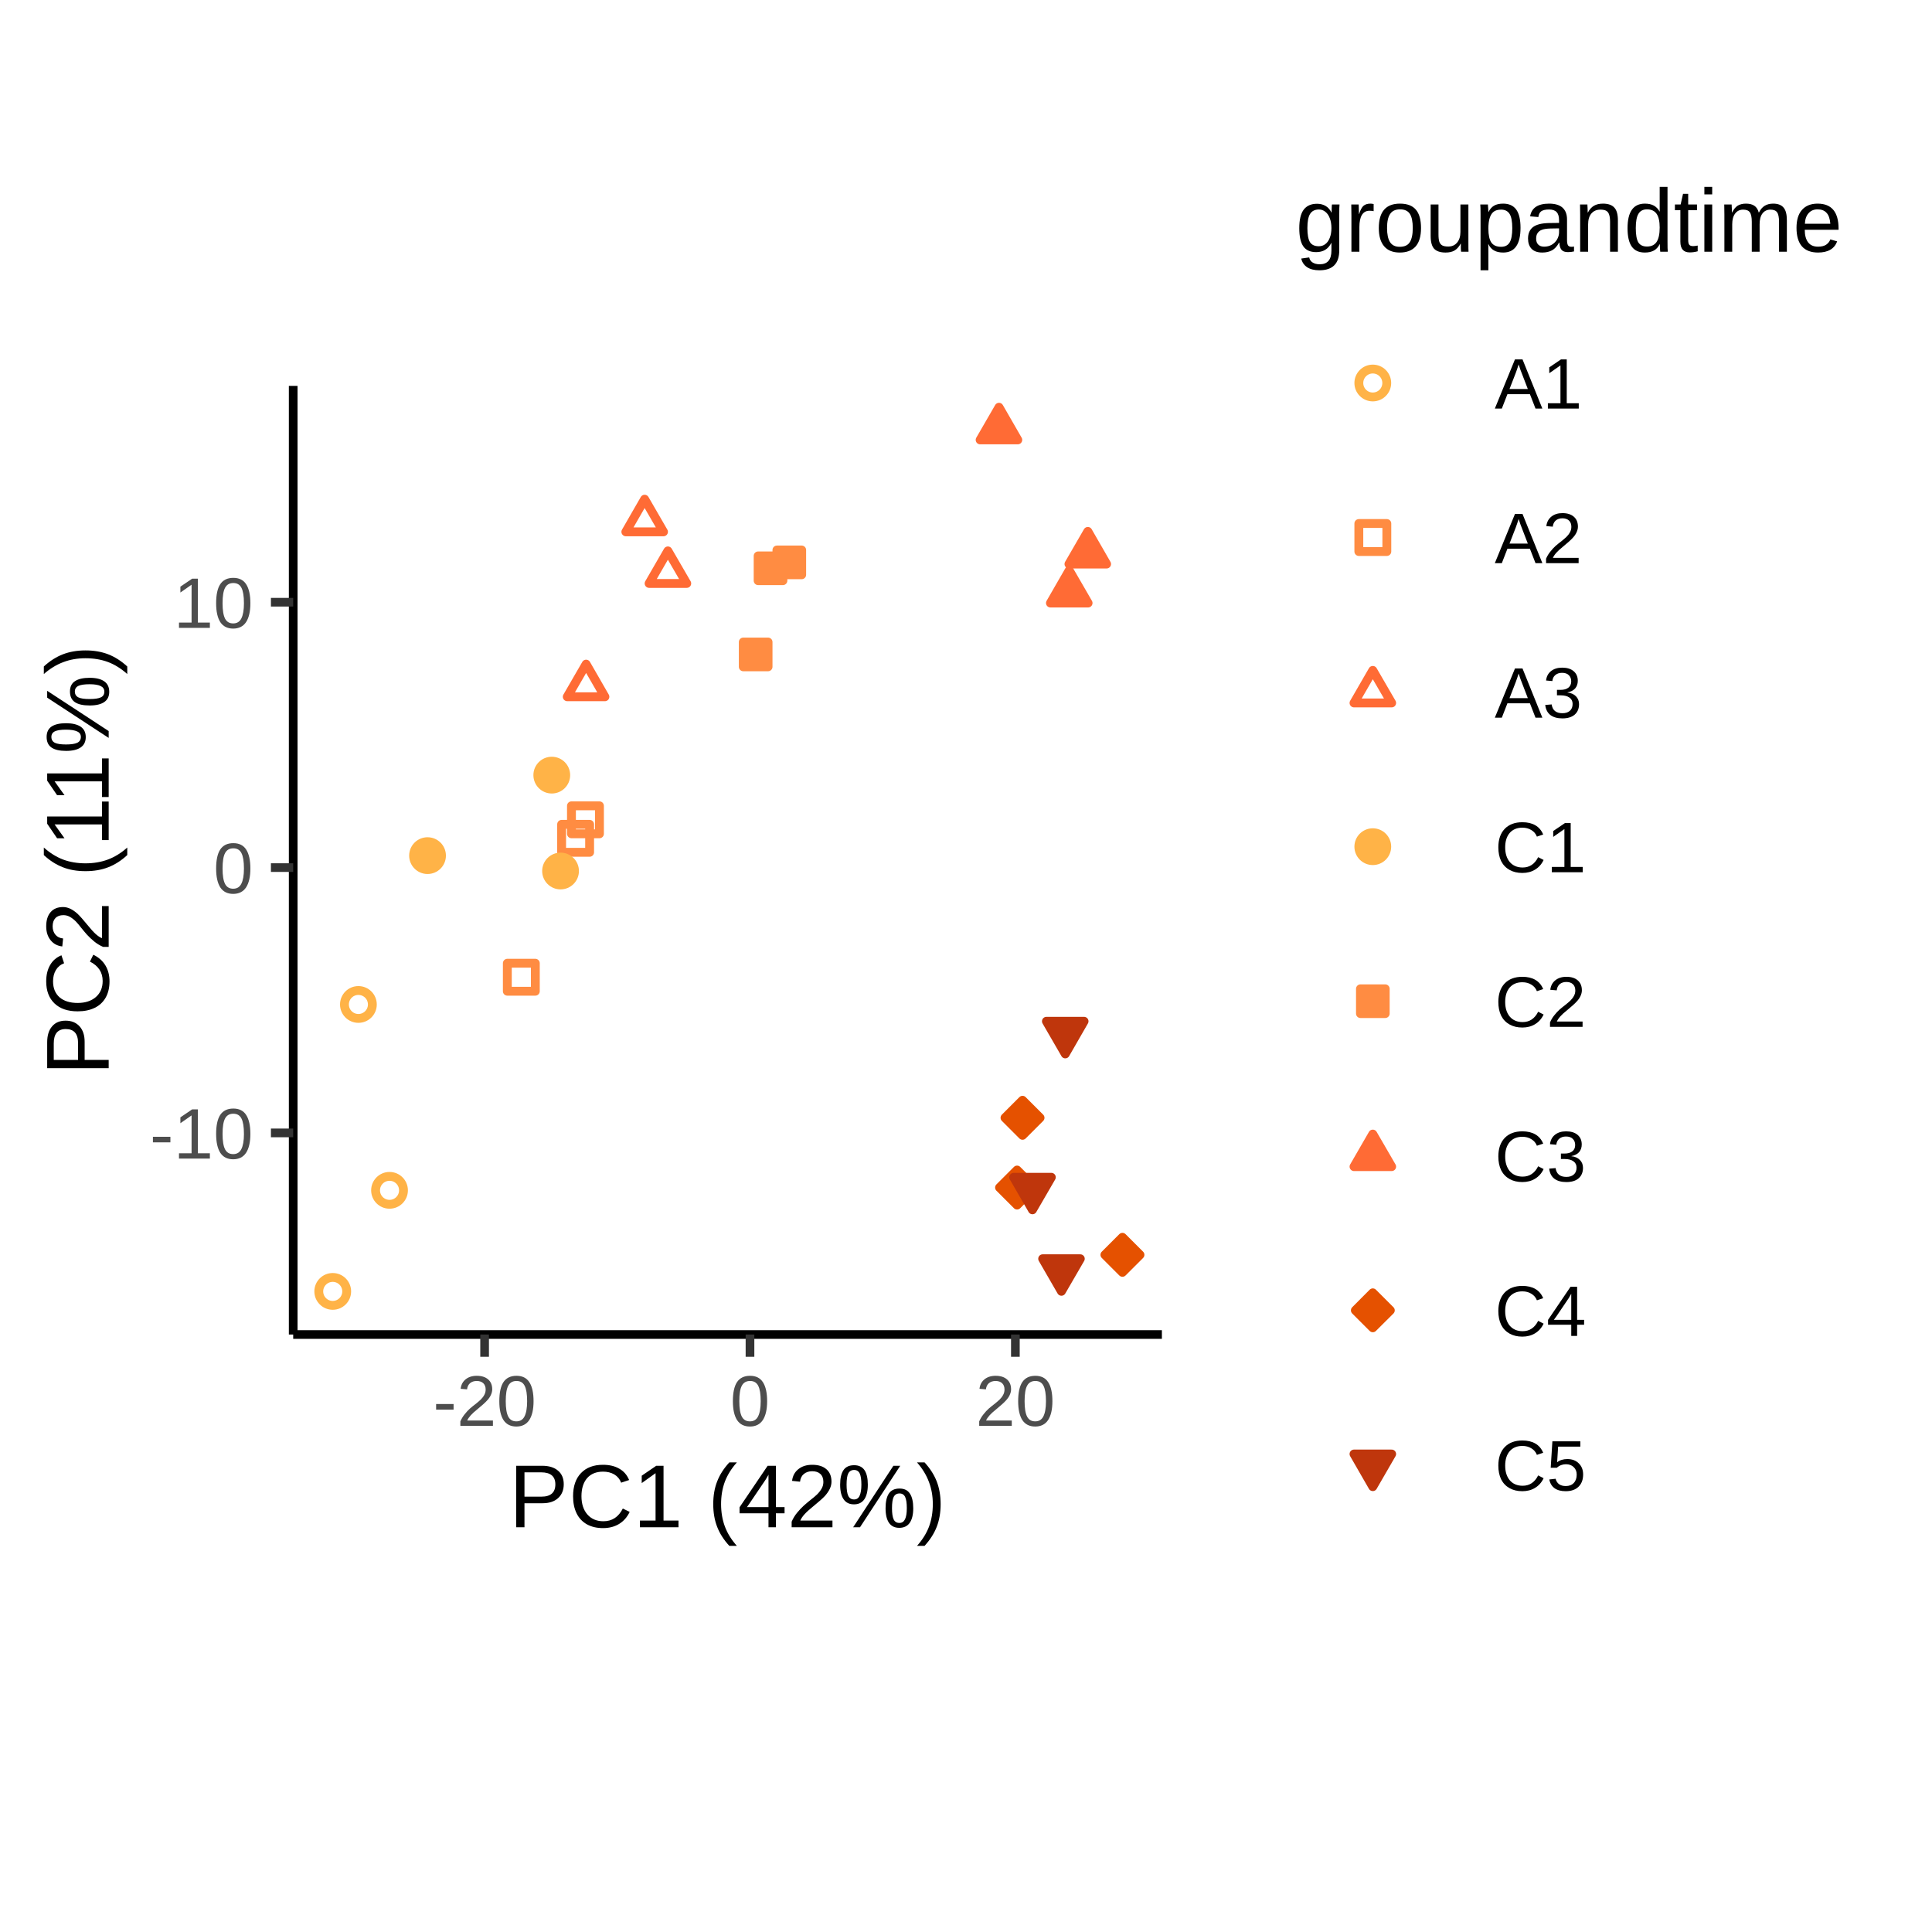
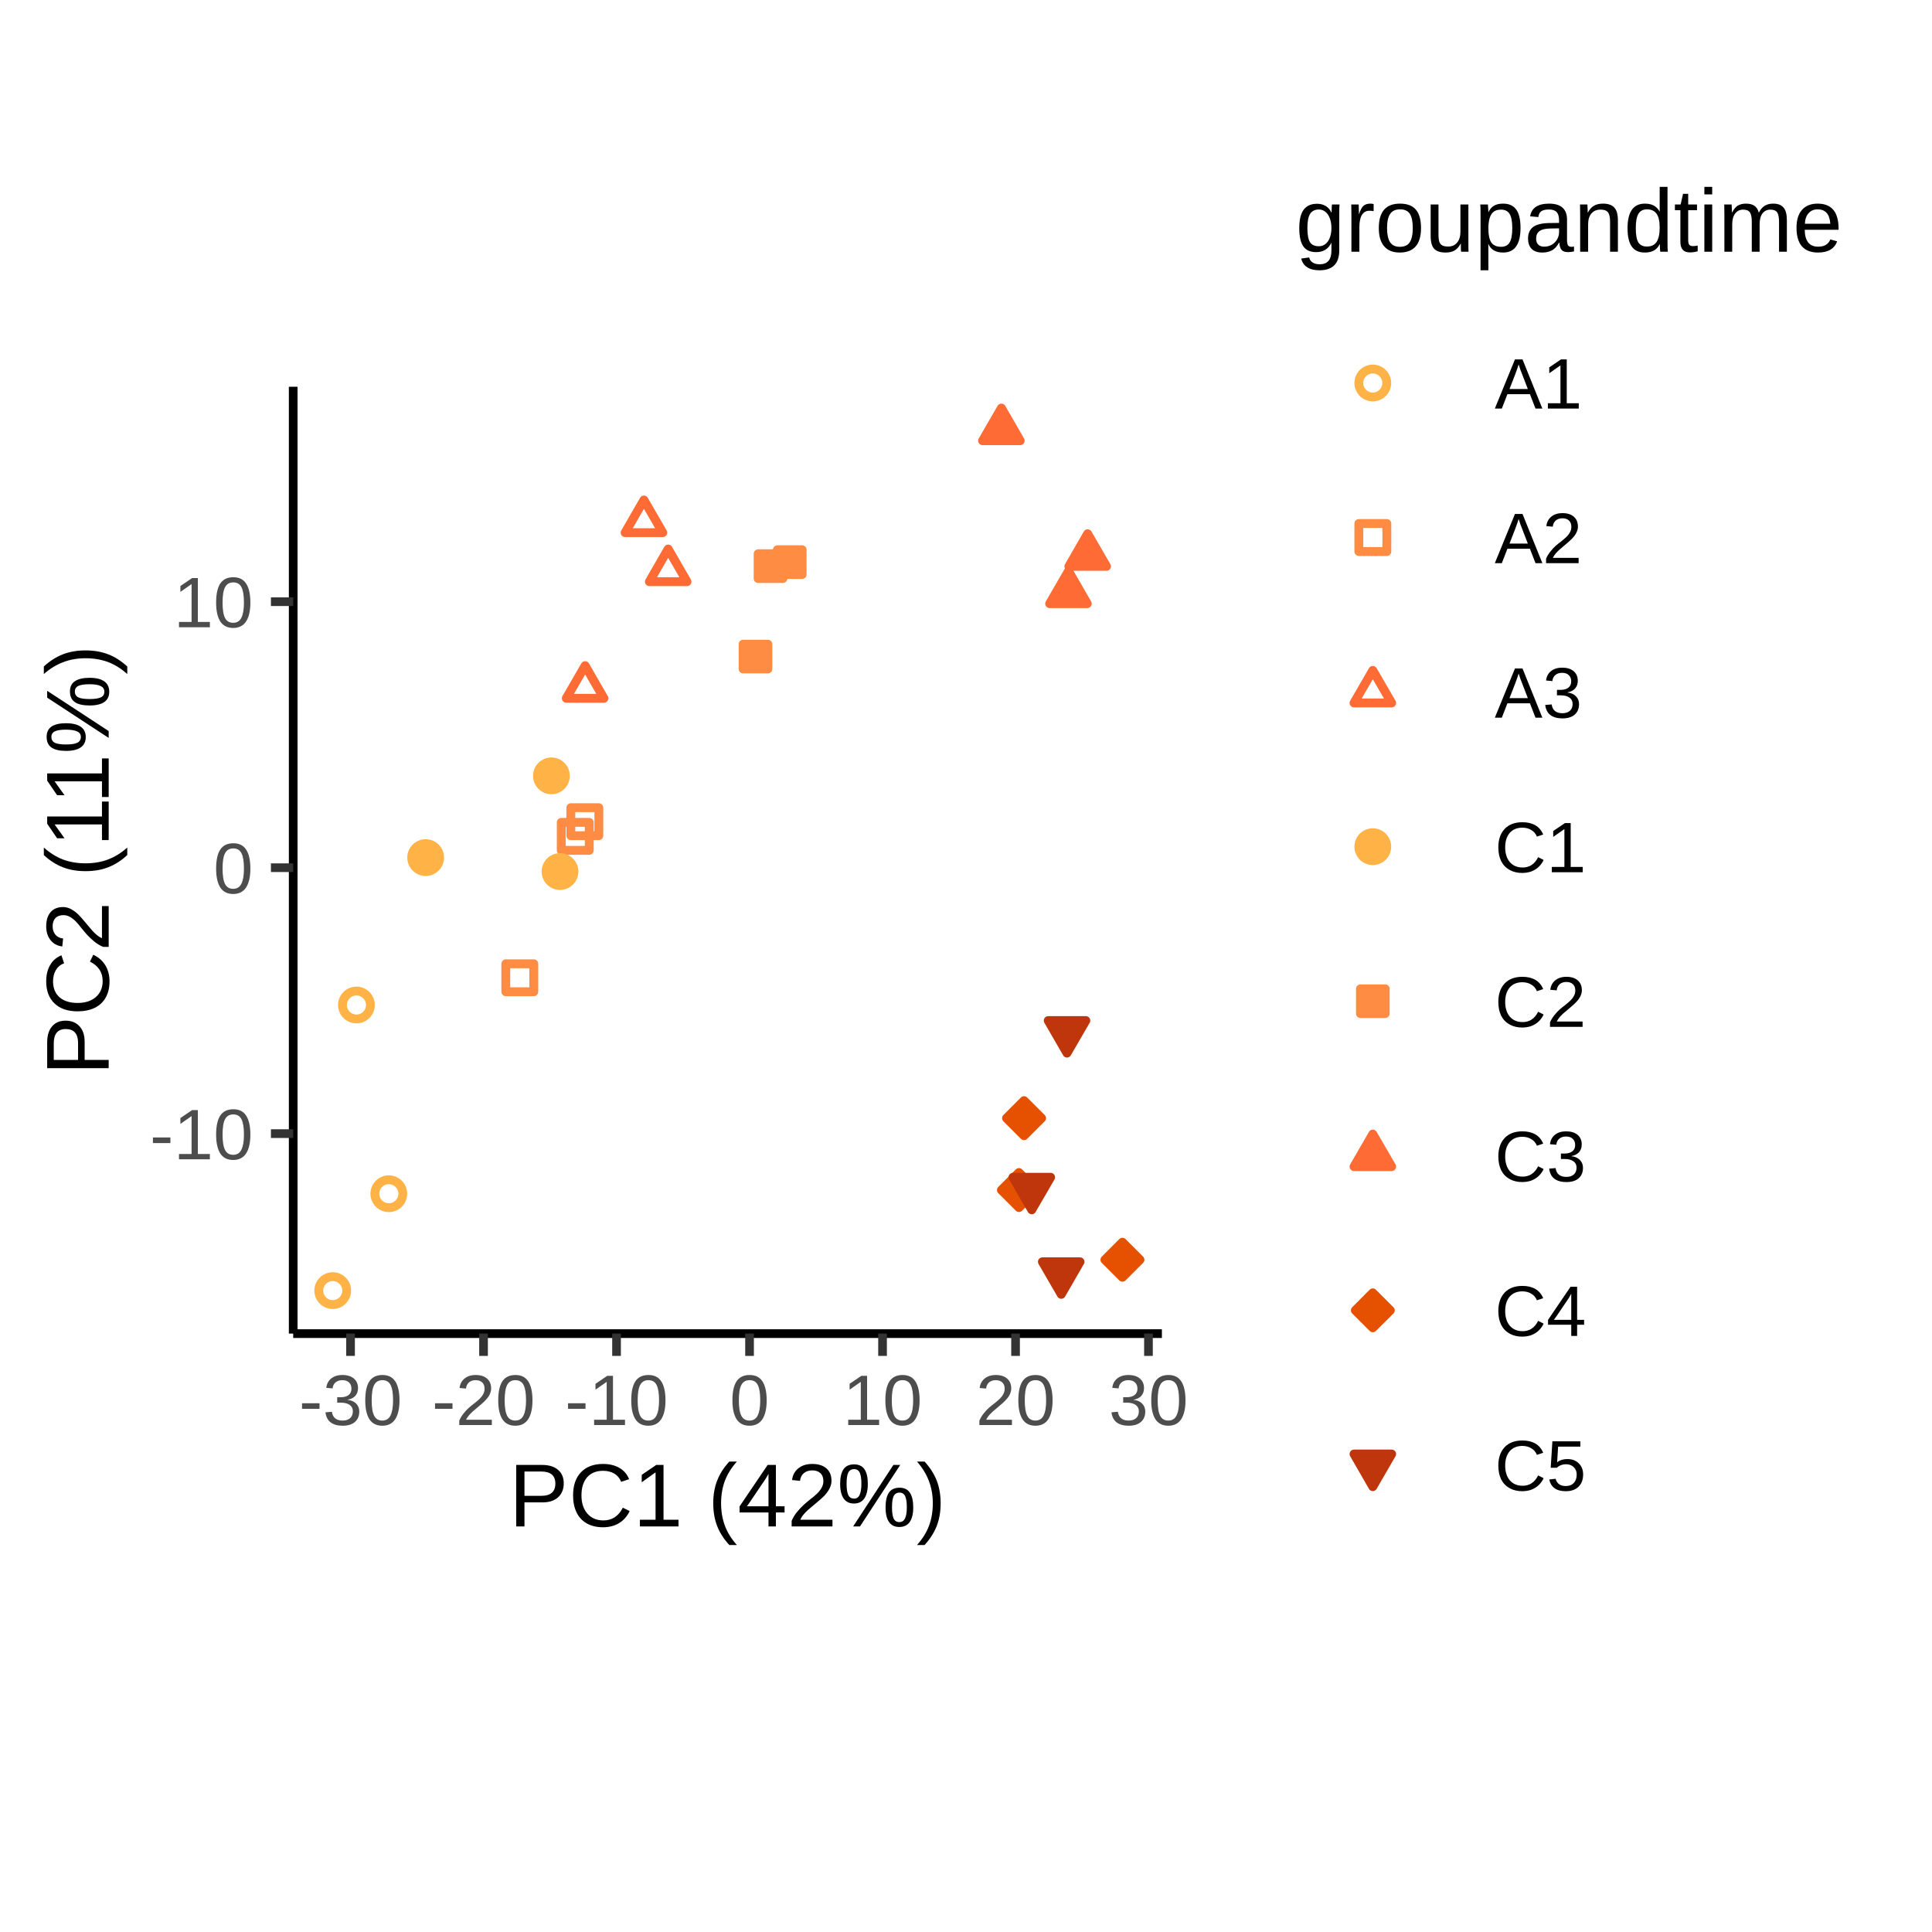
<svg xmlns="http://www.w3.org/2000/svg" class="svglite" width="216.00pt" height="216.00pt" viewBox="0 0 216.00 216.00">
  <defs>
    <style type="text/css">
    .svglite line, .svglite polyline, .svglite polygon, .svglite path, .svglite rect, .svglite circle {
      fill: none;
      stroke: #000000;
      stroke-linecap: round;
      stroke-linejoin: round;
      stroke-miterlimit: 10.00;
    }
    .svglite text {
      white-space: pre;
    }
  </style>
  </defs>
  <rect width="100%" height="100%" style="stroke: none; fill: #FFFFFF;" />
  <defs>
    <clipPath id="cpMC4wMHwyMTYuMDB8MC4wMHwyMTYuMDA=">
      <rect x="0.00" y="0.00" width="216.00" height="216.00" />
    </clipPath>
  </defs>
  <g clip-path="url(#cpMC4wMHwyMTYuMDB8MC4wMHwyMTYuMDA=)">
</g>
  <defs>
-     <clipPath id="cpMC4wMHwyMTYuMDB8MzguMTZ8MTc3Ljg0">
-       <rect x="0.00" y="38.16" width="216.00" height="139.68" />
+     <clipPath id="cpMC4wMHwyMTYuMDB8MzguMjZ8MTc3Ljc0">
+       <rect x="0.00" y="38.26" width="216.00" height="139.48" />
    </clipPath>
  </defs>
-   <g clip-path="url(#cpMC4wMHwyMTYuMDB8MzguMTZ8MTc3Ljg0)">
-     <rect x="-0" y="38.16" width="216.00" height="139.68" style="stroke-width: 0.97; stroke: #FFFFFF; fill: #FFFFFF;" />
+   <g clip-path="url(#cpMC4wMHwyMTYuMDB8MzguMjZ8MTc3Ljc0)">
+     <rect x="-0" y="38.26" width="216.00" height="139.48" style="stroke-width: 0.97; stroke: #FFFFFF; fill: #FFFFFF;" />
  </g>
  <g clip-path="url(#cpMC4wMHwyMTYuMDB8MC4wMHwyMTYuMDA=)">
</g>
  <defs>
-     <clipPath id="cpMzIuNzh8MTI5LjkwfDQzLjE0fDE0OS4yMA==">
-       <rect x="32.78" y="43.14" width="97.12" height="106.06" />
+     <clipPath id="cpMzIuNzh8MTI5LjkwfDQzLjI0fDE0OS4xMA==">
+       <rect x="32.78" y="43.24" width="97.12" height="105.86" />
    </clipPath>
  </defs>
-   <g clip-path="url(#cpMzIuNzh8MTI5LjkwfDQzLjE0fDE0OS4yMA==)">
-     <rect x="32.78" y="43.14" width="97.12" height="106.06" style="stroke-width: 0.97; stroke: none; fill: #FFFFFF;" />
-     <circle cx="37.20" cy="144.38" r="1.56" style="stroke-width: 0.99; stroke: #FFB347;" />
-     <circle cx="43.55" cy="133.08" r="1.56" style="stroke-width: 0.99; stroke: #FFB347;" />
-     <circle cx="40.07" cy="112.30" r="1.56" style="stroke-width: 0.99; stroke: #FFB347;" />
-     <rect x="56.72" y="107.69" width="3.13" height="3.13" style="stroke-width: 0.99; stroke: #FF8C42;" />
-     <rect x="62.79" y="92.16" width="3.13" height="3.13" style="stroke-width: 0.99; stroke: #FF8C42;" />
-     <rect x="63.89" y="90.09" width="3.13" height="3.13" style="stroke-width: 0.99; stroke: #FF8C42;" />
-     <polygon points="65.53,74.25 67.63,77.90 63.42,77.90 " style="stroke-width: 0.99; stroke: #FF6B35;" />
-     <polygon points="72.07,55.81 74.18,59.46 69.97,59.46 " style="stroke-width: 0.99; stroke: #FF6B35;" />
-     <polygon points="74.67,61.59 76.78,65.23 72.57,65.23 " style="stroke-width: 0.99; stroke: #FF6B35;" />
-     <circle cx="47.80" cy="95.66" r="1.56" style="stroke-width: 0.99; stroke: #FFB347; fill: #FFB347;" />
-     <circle cx="61.69" cy="86.66" r="1.56" style="stroke-width: 0.99; stroke: #FFB347; fill: #FFB347;" />
-     <circle cx="62.67" cy="97.38" r="1.56" style="stroke-width: 0.99; stroke: #FFB347; fill: #FFB347;" />
-     <rect x="83.10" y="71.78" width="2.77" height="2.77" style="stroke-width: 0.99; stroke: #FF8C42; fill: #FF8C42;" />
-     <rect x="84.76" y="62.15" width="2.77" height="2.77" style="stroke-width: 0.99; stroke: #FF8C42; fill: #FF8C42;" />
-     <rect x="86.86" y="61.49" width="2.77" height="2.77" style="stroke-width: 0.99; stroke: #FF8C42; fill: #FF8C42;" />
-     <polygon points="121.62,59.41 123.72,63.06 119.51,63.06 " style="stroke-width: 0.99; stroke: #FF6B35; fill: #FF6B35;" />
-     <polygon points="111.69,45.53 113.79,49.18 109.58,49.18 " style="stroke-width: 0.99; stroke: #FF6B35; fill: #FF6B35;" />
-     <polygon points="119.54,63.77 121.65,67.42 117.44,67.42 " style="stroke-width: 0.99; stroke: #FF6B35; fill: #FF6B35;" />
-     <polygon points="113.71,134.73 115.67,132.77 113.71,130.81 111.75,132.77 " style="stroke-width: 0.99; stroke: #E55100; fill: #E55100;" />
-     <polygon points="125.49,142.25 127.45,140.29 125.49,138.33 123.53,140.29 " style="stroke-width: 0.99; stroke: #E55100; fill: #E55100;" />
-     <polygon points="114.32,126.93 116.28,124.97 114.32,123.01 112.36,124.97 " style="stroke-width: 0.99; stroke: #E55100; fill: #E55100;" />
-     <polygon points="119.10,117.83 121.20,114.18 116.99,114.18 " style="stroke-width: 0.99; stroke: #BF360C; fill: #BF360C;" />
-     <polygon points="115.43,135.26 117.54,131.62 113.33,131.62 " style="stroke-width: 0.99; stroke: #BF360C; fill: #BF360C;" />
-     <polygon points="118.67,144.37 120.78,140.73 116.57,140.73 " style="stroke-width: 0.99; stroke: #BF360C; fill: #BF360C;" />
+   <g clip-path="url(#cpMzIuNzh8MTI5LjkwfDQzLjI0fDE0OS4xMA==)">
+     <rect x="32.78" y="43.24" width="97.12" height="105.86" style="stroke-width: 0.97; stroke: none; fill: #FFFFFF;" />
+     <circle cx="37.20" cy="144.29" r="1.56" style="stroke-width: 0.99; stroke: #FFB347;" />
+     <circle cx="43.47" cy="133.46" r="1.56" style="stroke-width: 0.99; stroke: #FFB347;" />
+     <circle cx="39.85" cy="112.36" r="1.56" style="stroke-width: 0.99; stroke: #FFB347;" />
+     <rect x="56.55" y="107.75" width="3.13" height="3.13" style="stroke-width: 0.99; stroke: #FF8C42;" />
+     <rect x="62.75" y="91.94" width="3.13" height="3.13" style="stroke-width: 0.99; stroke: #FF8C42;" />
+     <rect x="63.82" y="90.30" width="3.13" height="3.13" style="stroke-width: 0.99; stroke: #FF8C42;" />
+     <polygon points="65.42,74.42 67.52,78.07 63.31,78.07 " style="stroke-width: 0.99; stroke: #FF6B35;" />
+     <polygon points="71.99,55.90 74.10,59.55 69.89,59.55 " style="stroke-width: 0.99; stroke: #FF6B35;" />
+     <polygon points="74.70,61.38 76.81,65.03 72.60,65.03 " style="stroke-width: 0.99; stroke: #FF6B35;" />
+     <circle cx="47.59" cy="95.88" r="1.56" style="stroke-width: 0.99; stroke: #FFB347; fill: #FFB347;" />
+     <circle cx="61.65" cy="86.74" r="1.56" style="stroke-width: 0.99; stroke: #FFB347; fill: #FFB347;" />
+     <circle cx="62.61" cy="97.44" r="1.56" style="stroke-width: 0.99; stroke: #FFB347; fill: #FFB347;" />
+     <rect x="83.08" y="72.02" width="2.77" height="2.77" style="stroke-width: 0.99; stroke: #FF8C42; fill: #FF8C42;" />
+     <rect x="84.76" y="61.91" width="2.77" height="2.77" style="stroke-width: 0.99; stroke: #FF8C42; fill: #FF8C42;" />
+     <rect x="86.91" y="61.46" width="2.77" height="2.77" style="stroke-width: 0.99; stroke: #FF8C42; fill: #FF8C42;" />
+     <polygon points="121.60,59.67 123.71,63.32 119.50,63.32 " style="stroke-width: 0.99; stroke: #FF6B35; fill: #FF6B35;" />
+     <polygon points="111.96,45.62 114.06,49.27 109.85,49.27 " style="stroke-width: 0.99; stroke: #FF6B35; fill: #FF6B35;" />
+     <polygon points="119.46,63.84 121.56,67.49 117.35,67.49 " style="stroke-width: 0.99; stroke: #FF6B35; fill: #FF6B35;" />
+     <polygon points="113.92,135.01 115.88,133.05 113.92,131.09 111.96,133.05 " style="stroke-width: 0.99; stroke: #E55100; fill: #E55100;" />
+     <polygon points="125.49,142.80 127.45,140.84 125.49,138.88 123.53,140.84 " style="stroke-width: 0.99; stroke: #E55100; fill: #E55100;" />
+     <polygon points="114.49,126.97 116.45,125.01 114.49,123.05 112.53,125.01 " style="stroke-width: 0.99; stroke: #E55100; fill: #E55100;" />
+     <polygon points="119.29,117.74 121.40,114.10 117.19,114.10 " style="stroke-width: 0.99; stroke: #BF360C; fill: #BF360C;" />
+     <polygon points="115.35,135.26 117.46,131.62 113.25,131.62 " style="stroke-width: 0.99; stroke: #BF360C; fill: #BF360C;" />
+     <polygon points="118.65,144.71 120.75,141.07 116.54,141.07 " style="stroke-width: 0.99; stroke: #BF360C; fill: #BF360C;" />
  </g>
  <g clip-path="url(#cpMC4wMHwyMTYuMDB8MC4wMHwyMTYuMDA=)">
-     <polyline points="32.78,149.20 32.78,43.14 " style="stroke-width: 0.97; stroke-linecap: butt;" />
-     <text x="28.30" y="129.53" text-anchor="end" style="font-size: 8.00px;fill: #4D4D4D; font-family: &quot;Arial&quot;;" textLength="11.56px" lengthAdjust="spacingAndGlyphs">-10</text>
-     <text x="28.30" y="99.86" text-anchor="end" style="font-size: 8.00px;fill: #4D4D4D; font-family: &quot;Arial&quot;;" textLength="4.45px" lengthAdjust="spacingAndGlyphs">0</text>
-     <text x="28.30" y="70.20" text-anchor="end" style="font-size: 8.00px;fill: #4D4D4D; font-family: &quot;Arial&quot;;" textLength="8.90px" lengthAdjust="spacingAndGlyphs">10</text>
-     <polyline points="30.29,126.66 32.78,126.66 " style="stroke-width: 0.97; stroke: #333333; stroke-linecap: butt;" />
-     <polyline points="30.29,97.00 32.78,97.00 " style="stroke-width: 0.97; stroke: #333333; stroke-linecap: butt;" />
-     <polyline points="30.29,67.33 32.78,67.33 " style="stroke-width: 0.97; stroke: #333333; stroke-linecap: butt;" />
-     <polyline points="32.78,149.20 129.90,149.20 " style="stroke-width: 0.97; stroke-linecap: butt;" />
-     <polyline points="54.18,151.69 54.18,149.20 " style="stroke-width: 0.97; stroke: #333333; stroke-linecap: butt;" />
-     <polyline points="83.85,151.69 83.85,149.20 " style="stroke-width: 0.97; stroke: #333333; stroke-linecap: butt;" />
-     <polyline points="113.52,151.69 113.52,149.20 " style="stroke-width: 0.97; stroke: #333333; stroke-linecap: butt;" />
-     <text x="54.18" y="159.41" text-anchor="middle" style="font-size: 8.00px;fill: #4D4D4D; font-family: &quot;Arial&quot;;" textLength="11.56px" lengthAdjust="spacingAndGlyphs">-20</text>
-     <text x="83.85" y="159.41" text-anchor="middle" style="font-size: 8.00px;fill: #4D4D4D; font-family: &quot;Arial&quot;;" textLength="4.45px" lengthAdjust="spacingAndGlyphs">0</text>
-     <text x="113.52" y="159.41" text-anchor="middle" style="font-size: 8.00px;fill: #4D4D4D; font-family: &quot;Arial&quot;;" textLength="8.90px" lengthAdjust="spacingAndGlyphs">20</text>
-     <text x="81.34" y="170.75" text-anchor="middle" style="font-size: 10.00px; font-family: &quot;Arial&quot;;" textLength="48.92px" lengthAdjust="spacingAndGlyphs">PC1 (42%)</text>
+     <polyline points="32.78,149.10 32.78,43.24 " style="stroke-width: 0.97; stroke-linecap: butt;" />
+     <text x="28.30" y="129.61" text-anchor="end" style="font-size: 8.00px;fill: #4D4D4D; font-family: &quot;Arial&quot;;" textLength="11.56px" lengthAdjust="spacingAndGlyphs">-10</text>
+     <text x="28.30" y="99.87" text-anchor="end" style="font-size: 8.00px;fill: #4D4D4D; font-family: &quot;Arial&quot;;" textLength="4.45px" lengthAdjust="spacingAndGlyphs">0</text>
+     <text x="28.30" y="70.13" text-anchor="end" style="font-size: 8.00px;fill: #4D4D4D; font-family: &quot;Arial&quot;;" textLength="8.90px" lengthAdjust="spacingAndGlyphs">10</text>
+     <polyline points="30.29,126.74 32.78,126.74 " style="stroke-width: 0.97; stroke: #333333; stroke-linecap: butt;" />
+     <polyline points="30.29,97.01 32.78,97.01 " style="stroke-width: 0.97; stroke: #333333; stroke-linecap: butt;" />
+     <polyline points="30.29,67.27 32.78,67.27 " style="stroke-width: 0.97; stroke: #333333; stroke-linecap: butt;" />
+     <polyline points="32.78,149.10 129.90,149.10 " style="stroke-width: 0.97; stroke-linecap: butt;" />
+     <polyline points="39.19,151.59 39.19,149.10 " style="stroke-width: 0.97; stroke: #333333; stroke-linecap: butt;" />
+     <polyline points="54.06,151.59 54.06,149.10 " style="stroke-width: 0.97; stroke: #333333; stroke-linecap: butt;" />
+     <polyline points="68.93,151.59 68.93,149.10 " style="stroke-width: 0.97; stroke: #333333; stroke-linecap: butt;" />
+     <polyline points="83.80,151.59 83.80,149.10 " style="stroke-width: 0.97; stroke: #333333; stroke-linecap: butt;" />
+     <polyline points="98.67,151.59 98.67,149.10 " style="stroke-width: 0.97; stroke: #333333; stroke-linecap: butt;" />
+     <polyline points="113.54,151.59 113.54,149.10 " style="stroke-width: 0.97; stroke: #333333; stroke-linecap: butt;" />
+     <polyline points="128.40,151.59 128.40,149.10 " style="stroke-width: 0.97; stroke: #333333; stroke-linecap: butt;" />
+     <text x="39.19" y="159.32" text-anchor="middle" style="font-size: 8.00px;fill: #4D4D4D; font-family: &quot;Arial&quot;;" textLength="11.56px" lengthAdjust="spacingAndGlyphs">-30</text>
+     <text x="54.06" y="159.32" text-anchor="middle" style="font-size: 8.00px;fill: #4D4D4D; font-family: &quot;Arial&quot;;" textLength="11.56px" lengthAdjust="spacingAndGlyphs">-20</text>
+     <text x="68.93" y="159.32" text-anchor="middle" style="font-size: 8.00px;fill: #4D4D4D; font-family: &quot;Arial&quot;;" textLength="11.56px" lengthAdjust="spacingAndGlyphs">-10</text>
+     <text x="83.80" y="159.32" text-anchor="middle" style="font-size: 8.00px;fill: #4D4D4D; font-family: &quot;Arial&quot;;" textLength="4.45px" lengthAdjust="spacingAndGlyphs">0</text>
+     <text x="98.67" y="159.32" text-anchor="middle" style="font-size: 8.00px;fill: #4D4D4D; font-family: &quot;Arial&quot;;" textLength="8.90px" lengthAdjust="spacingAndGlyphs">10</text>
+     <text x="113.54" y="159.32" text-anchor="middle" style="font-size: 8.00px;fill: #4D4D4D; font-family: &quot;Arial&quot;;" textLength="8.90px" lengthAdjust="spacingAndGlyphs">20</text>
+     <text x="128.40" y="159.32" text-anchor="middle" style="font-size: 8.00px;fill: #4D4D4D; font-family: &quot;Arial&quot;;" textLength="8.90px" lengthAdjust="spacingAndGlyphs">30</text>
+     <text x="81.34" y="170.66" text-anchor="middle" style="font-size: 10.00px; font-family: &quot;Arial&quot;;" textLength="48.92px" lengthAdjust="spacingAndGlyphs">PC1 (42%)</text>
    <text transform="translate(12.15,96.17) rotate(-90)" text-anchor="middle" style="font-size: 10.00px; font-family: &quot;Arial&quot;;" textLength="48.18px" lengthAdjust="spacingAndGlyphs">PC2 (11%)</text>
    <rect x="139.86" y="14.95" width="71.16" height="162.45" style="stroke-width: 0.97; stroke: none; fill: #FFFFFF;" />
    <text x="144.84" y="28.14" style="font-size: 10.00px; font-family: &quot;Arial&quot;;" textLength="61.19px" lengthAdjust="spacingAndGlyphs">groupandtime</text>
    <circle cx="153.48" cy="42.82" r="1.56" style="stroke-width: 0.99; stroke: #FFB347;" />
    <rect x="151.92" y="58.53" width="3.13" height="3.13" style="stroke-width: 0.99; stroke: #FF8C42;" />
    <polygon points="153.48,74.95 155.59,78.59 151.38,78.59 " style="stroke-width: 0.99; stroke: #FF6B35;" />
    <circle cx="153.48" cy="94.66" r="1.56" style="stroke-width: 0.99; stroke: #FFB347; fill: #FFB347;" />
    <rect x="152.10" y="110.55" width="2.77" height="2.77" style="stroke-width: 0.99; stroke: #FF8C42; fill: #FF8C42;" />
    <polygon points="153.48,126.79 155.59,130.43 151.38,130.43 " style="stroke-width: 0.99; stroke: #FF6B35; fill: #FF6B35;" />
    <polygon points="153.48,148.45 155.44,146.50 153.48,144.54 151.53,146.50 " style="stroke-width: 0.99; stroke: #E55100; fill: #E55100;" />
    <polygon points="153.48,166.21 155.59,162.56 151.38,162.56 " style="stroke-width: 0.99; stroke: #BF360C; fill: #BF360C;" />
    <text x="167.11" y="45.68" style="font-size: 8.00px; font-family: &quot;Arial&quot;;" textLength="9.78px" lengthAdjust="spacingAndGlyphs">A1</text>
    <text x="167.11" y="62.96" style="font-size: 8.00px; font-family: &quot;Arial&quot;;" textLength="9.78px" lengthAdjust="spacingAndGlyphs">A2</text>
    <text x="167.11" y="80.24" style="font-size: 8.00px; font-family: &quot;Arial&quot;;" textLength="9.78px" lengthAdjust="spacingAndGlyphs">A3</text>
    <text x="167.11" y="97.52" style="font-size: 8.00px; font-family: &quot;Arial&quot;;" textLength="10.22px" lengthAdjust="spacingAndGlyphs">C1</text>
    <text x="167.11" y="114.80" style="font-size: 8.00px; font-family: &quot;Arial&quot;;" textLength="10.22px" lengthAdjust="spacingAndGlyphs">C2</text>
    <text x="167.11" y="132.08" style="font-size: 8.00px; font-family: &quot;Arial&quot;;" textLength="10.22px" lengthAdjust="spacingAndGlyphs">C3</text>
    <text x="167.11" y="149.36" style="font-size: 8.00px; font-family: &quot;Arial&quot;;" textLength="10.22px" lengthAdjust="spacingAndGlyphs">C4</text>
    <text x="167.11" y="166.64" style="font-size: 8.00px; font-family: &quot;Arial&quot;;" textLength="10.22px" lengthAdjust="spacingAndGlyphs">C5</text>
  </g>
</svg>
